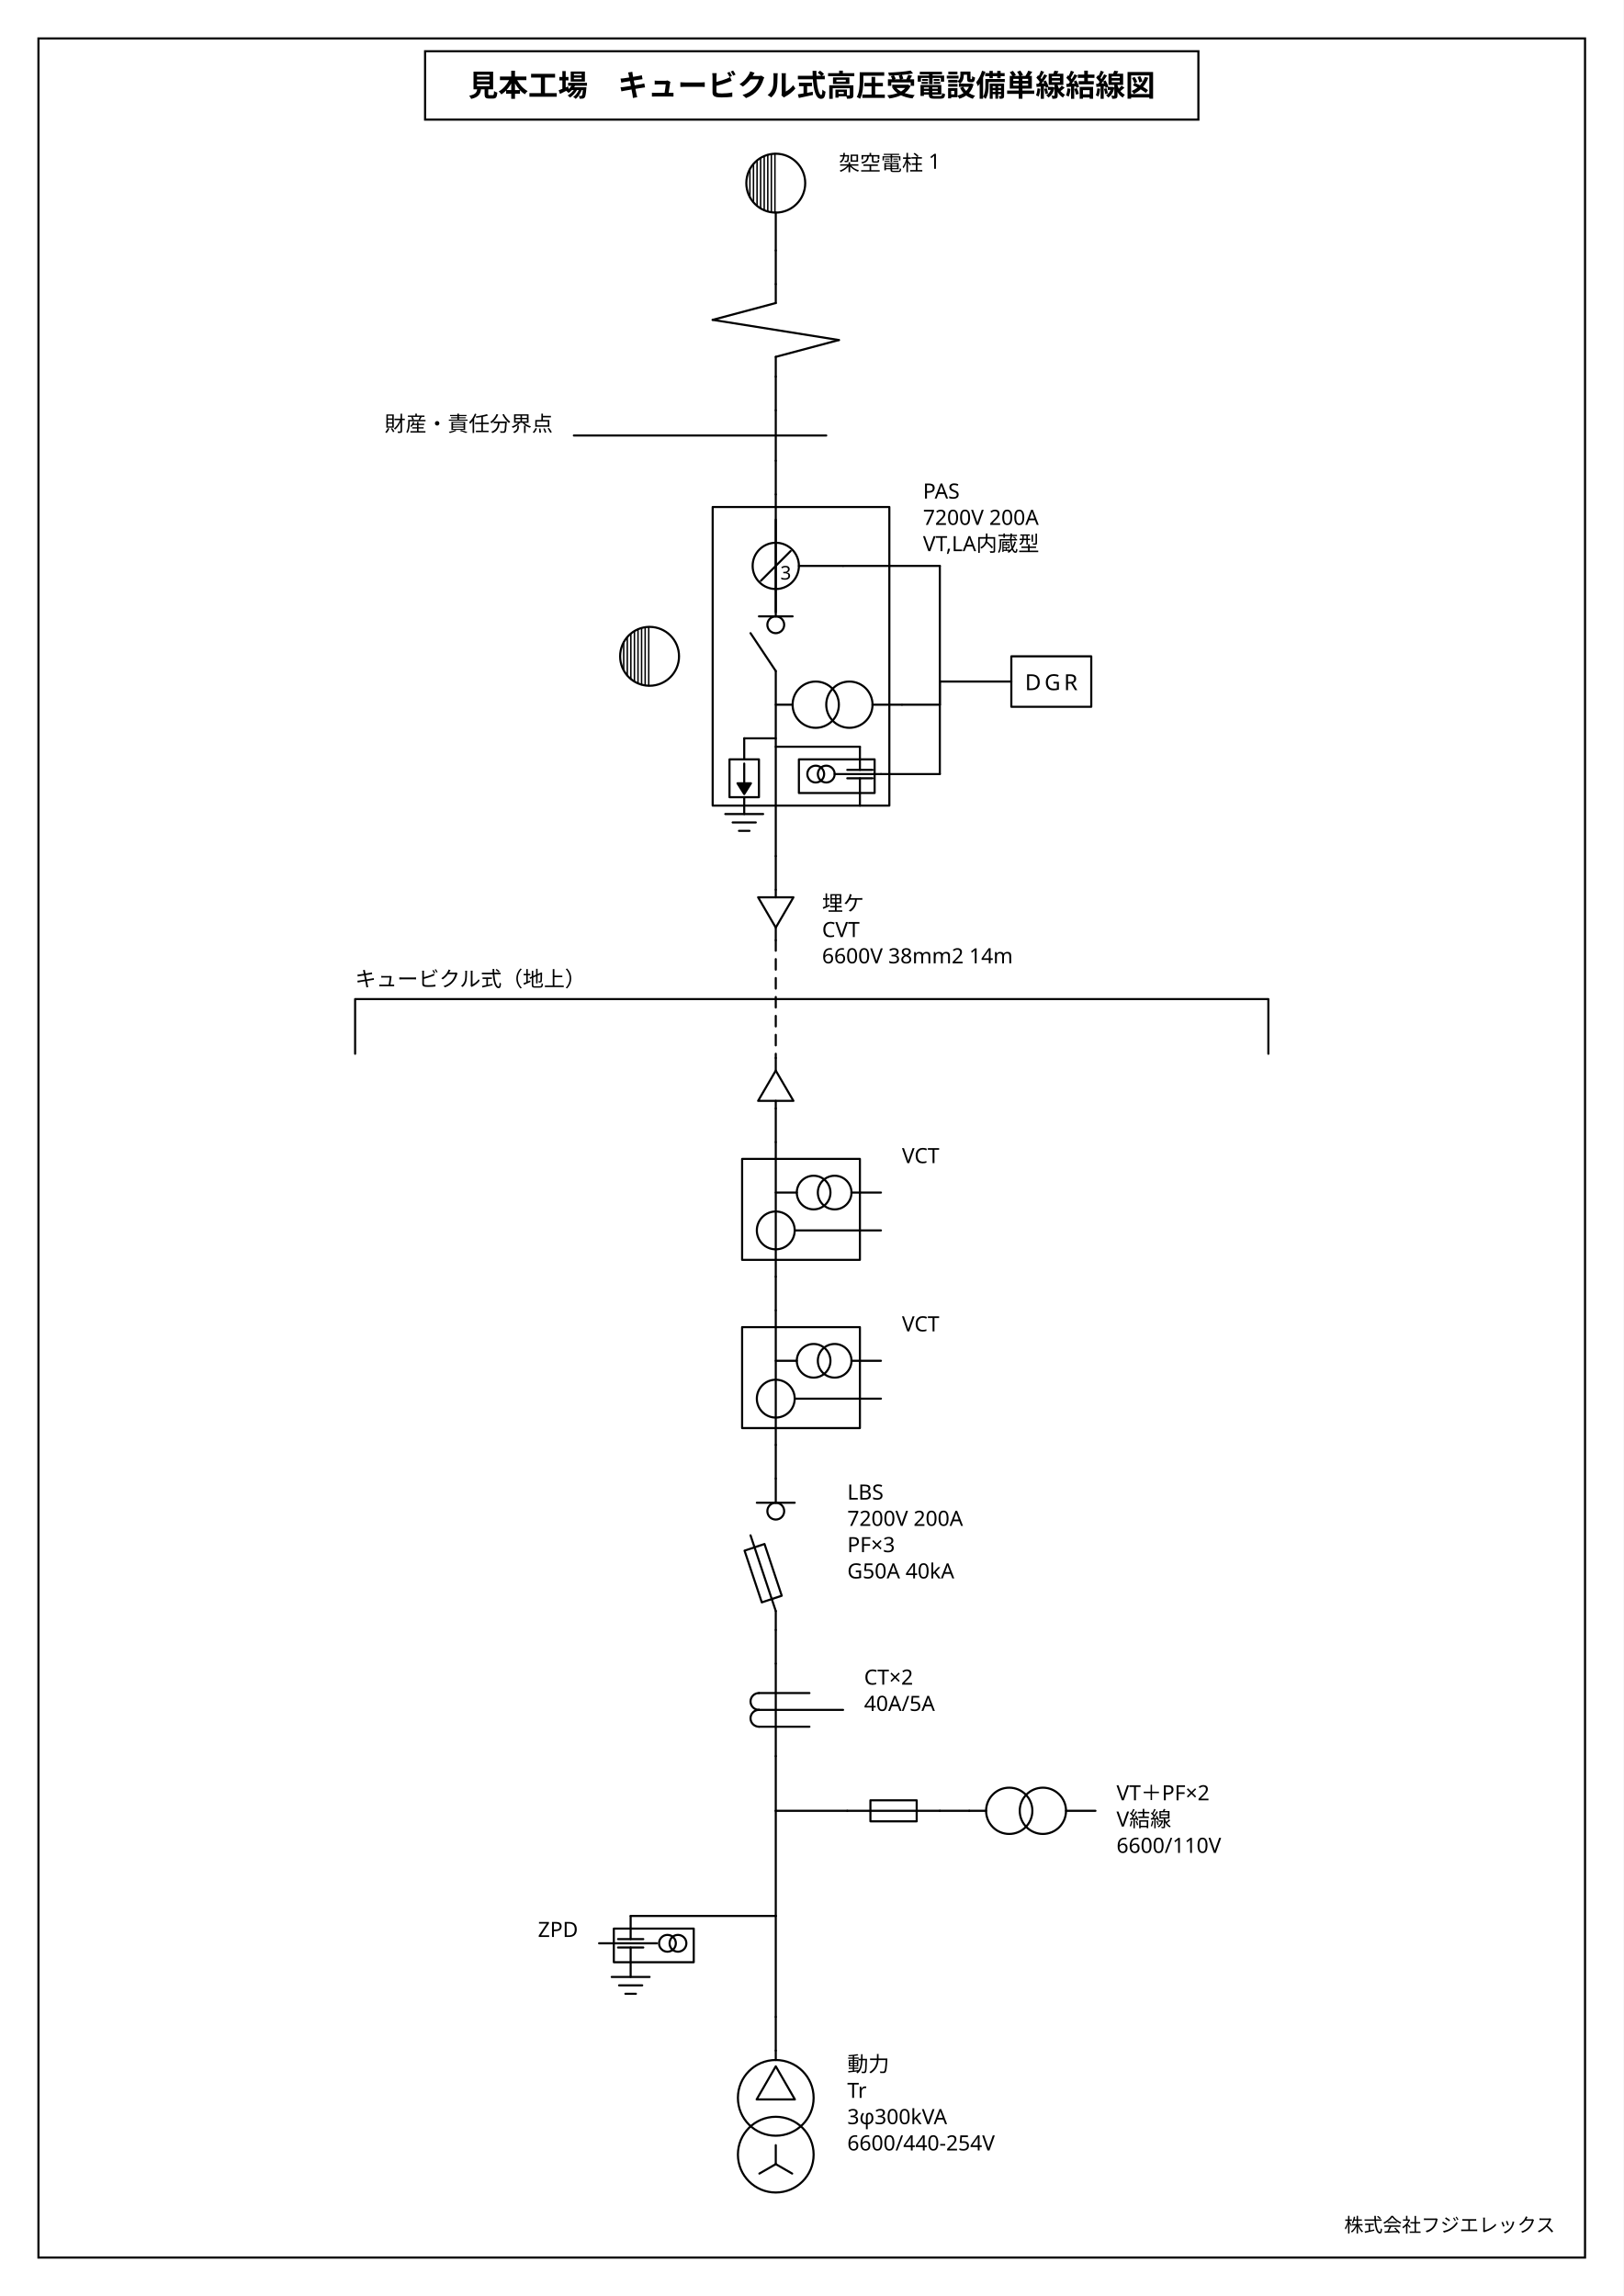
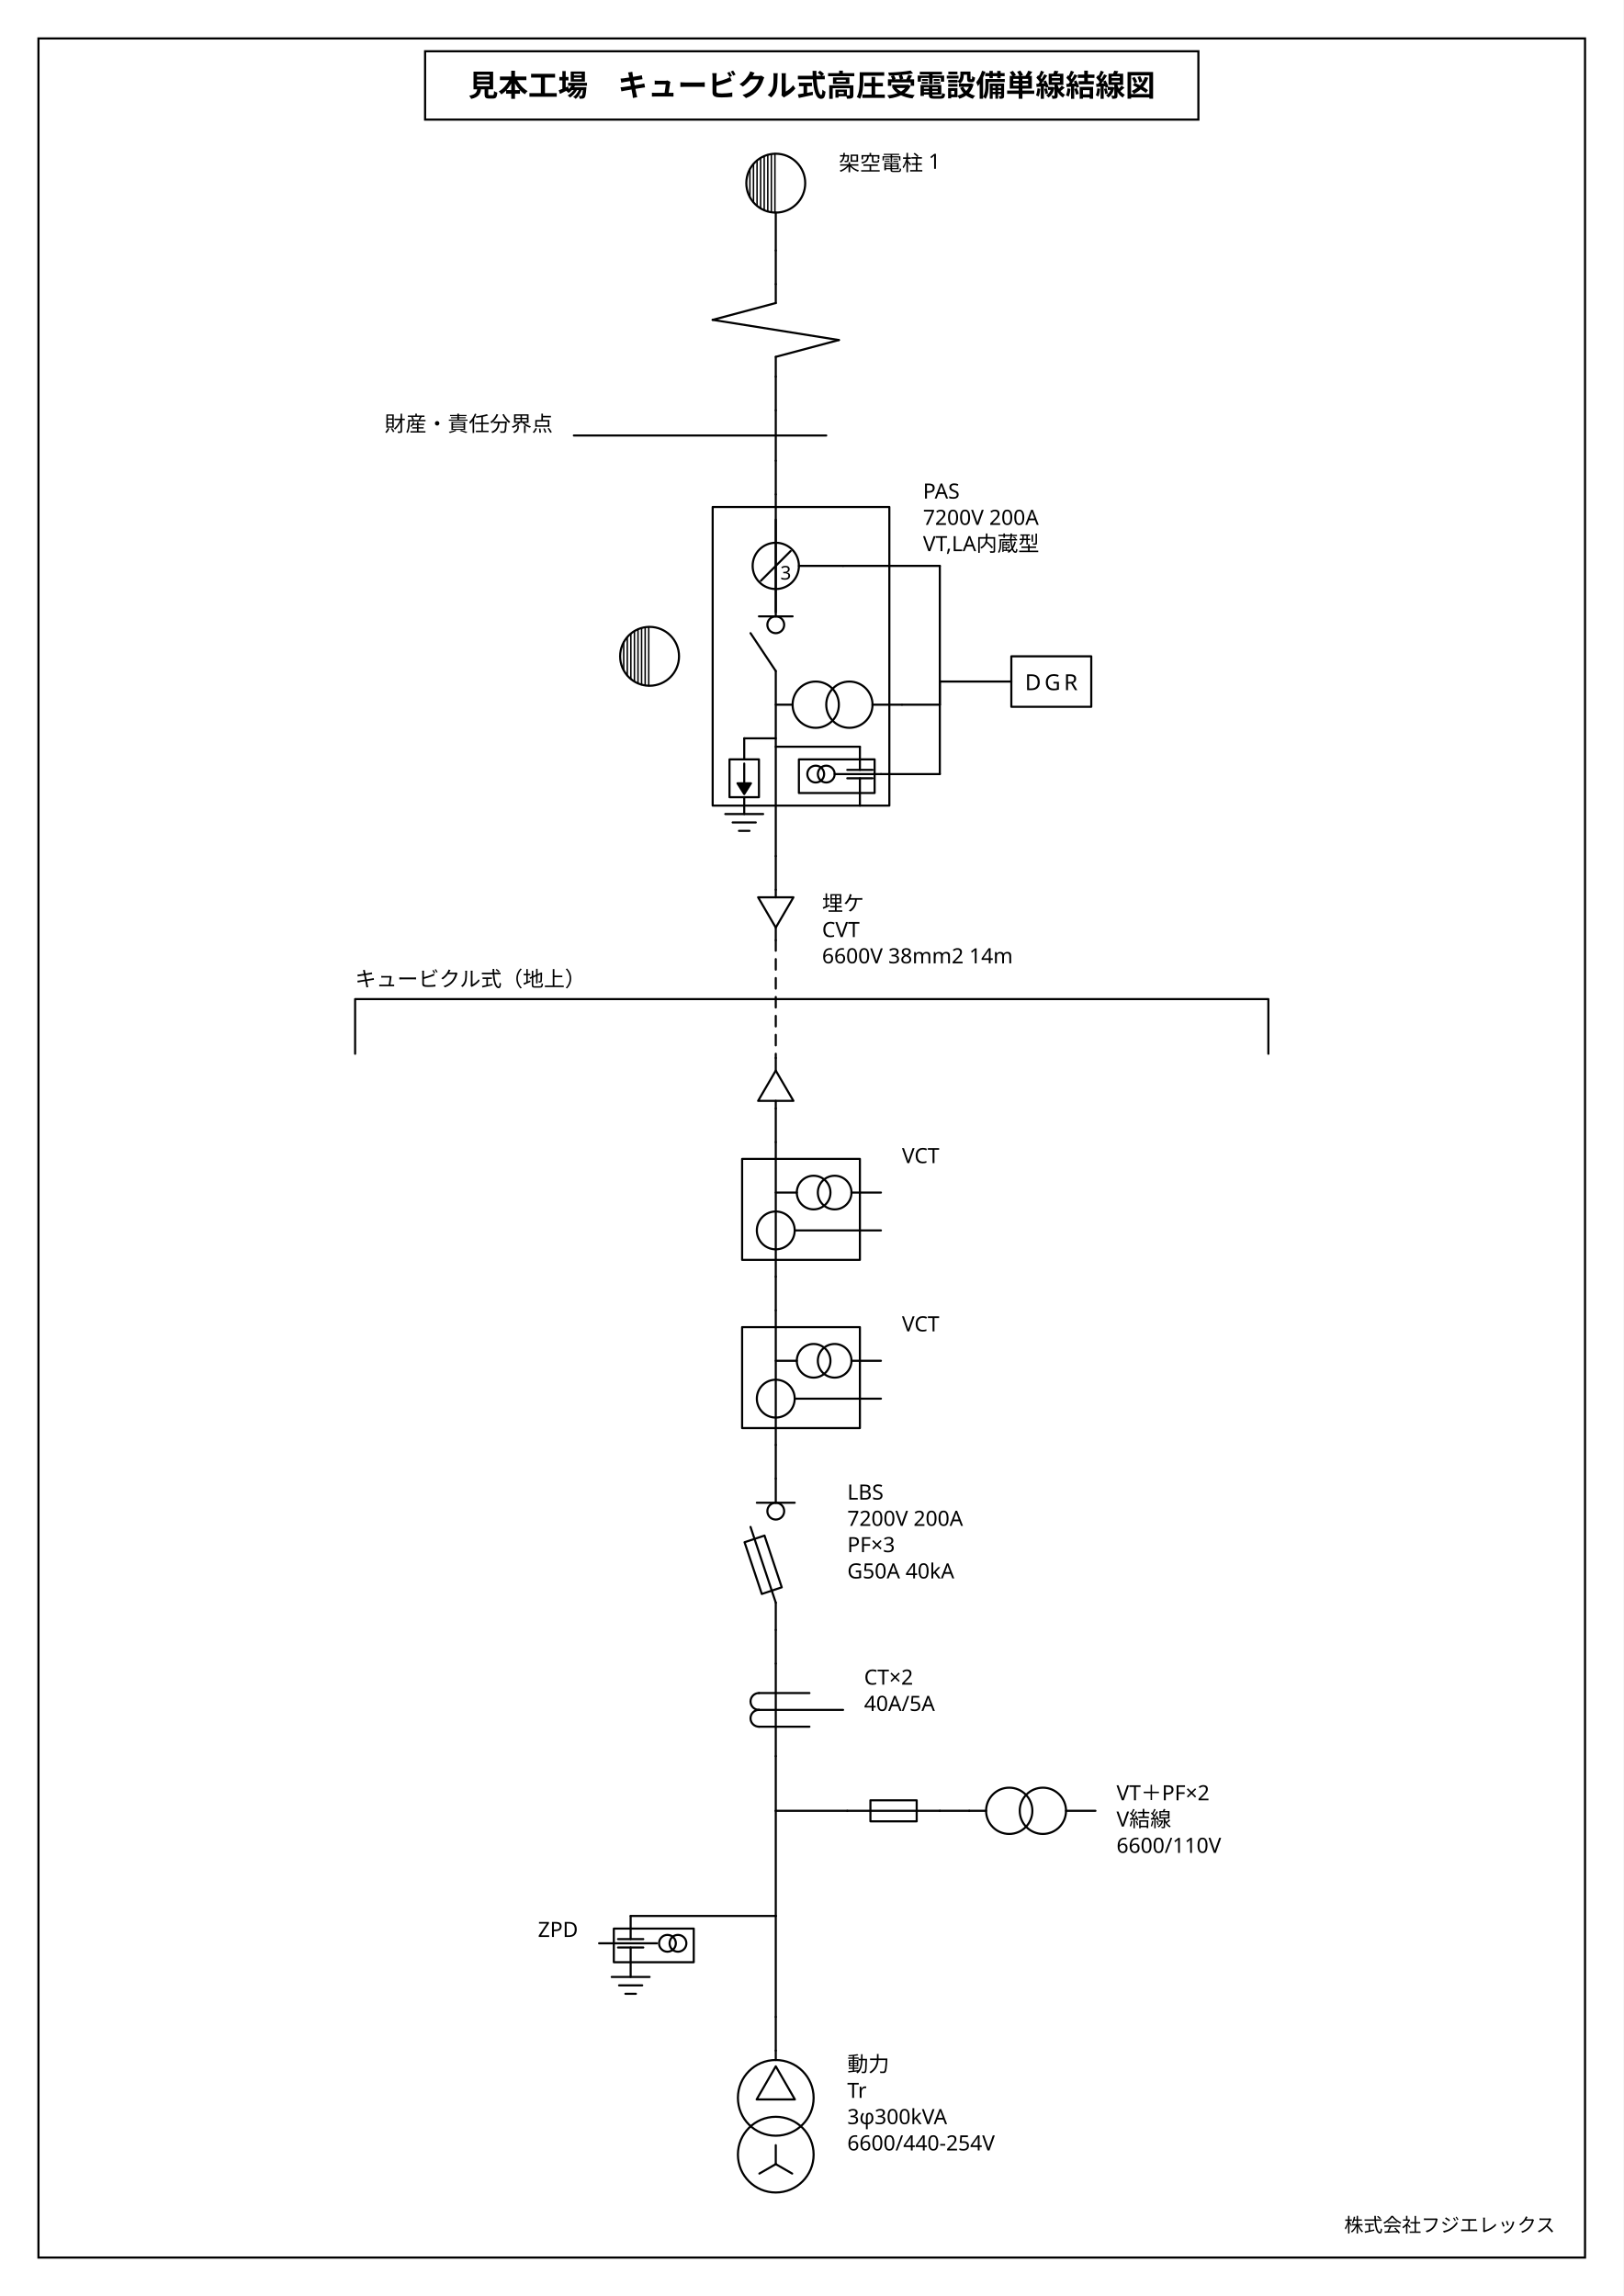
<svg xmlns="http://www.w3.org/2000/svg" viewBox="0 0 760 1075" width="760" height="1075">
  <rect x="0" y="0" width="760" height="1075" fill="#fff" />
  <g stroke="#000" fill="none">
    <rect x="18" y="18" width="724" height="1039" stroke-width="1" />
    <rect x="199" y="24" width="362" height="32" stroke-width="1" />
  </g>
  <text x="380" y="45" font-size="14" font-weight="700" text-anchor="middle" font-family="IPAGothic, 'IPAゴシック', 'Noto Sans JP', 'Hiragino Kaku Gothic ProN', 'Yu Gothic', sans-serif" fill="#000">見本工場　キュービクル式高圧受電設備単線結線図</text>
  <text x="728" y="1045" font-size="9" text-anchor="end" font-family="IPAGothic, 'IPAゴシック', 'Noto Sans JP', 'Hiragino Kaku Gothic ProN', 'Yu Gothic', sans-serif" fill="#000">株式会社フジエレックス</text>
  <g transform="translate(363.16 70) scale(0.9846)">
    <g stroke="#000" fill="none" stroke-linecap="round" stroke-linejoin="round" color="#000">
      <path d="M -200 404 L 234.2 404 M -200 404 L -200 430 M 234.2 404 L 234.2 430" fill="none" stroke-width="1" />
      <text x="-200" y="398" font-size="10" font-family="IPAGothic, 'IPAゴシック', 'Noto Sans JP', 'Hiragino Kaku Gothic ProN', 'Yu Gothic', sans-serif" fill="currentColor" stroke="none">キュービクル式（地上）</text>
      <line x1="0" y1="48" x2="0" y2="64" stroke-width="1" />
      <line x1="0" y1="108" x2="0" y2="124" stroke-width="1" />
      <line x1="0" y1="148" x2="0" y2="164" stroke-width="1" />
      <line x1="0" y1="280" x2="-15" y2="280" stroke-width="1" />
      <line x1="0" y1="284" x2="40" y2="284" stroke-width="1" />
      <line x1="32" y1="198" x2="78" y2="198" stroke-width="1" />
      <line x1="78" y1="198" x2="78" y2="253" stroke-width="1" />
      <line x1="60" y1="264" x2="78" y2="264" stroke-width="1" />
      <line x1="78" y1="264" x2="78" y2="253" stroke-width="1" />
      <line x1="50" y1="297" x2="78" y2="297" stroke-width="1" />
      <line x1="78" y1="297" x2="78" y2="253" stroke-width="1" />
      <line x1="78" y1="253" x2="112" y2="253" stroke-width="1" />
      <line x1="0" y1="336" x2="0" y2="352" stroke-width="1" />
      <line x1="0" y1="376" x2="0" y2="432" stroke-width="1" stroke-dasharray="5 4" />
      <line x1="0" y1="456" x2="0" y2="472" stroke-width="1" />
      <line x1="0" y1="536" x2="0" y2="552" stroke-width="1" />
      <line x1="0" y1="616" x2="0" y2="632" stroke-width="1" />
      <line x1="0" y1="704" x2="0" y2="720" stroke-width="1" />
      <line x1="0" y1="764" x2="0" y2="790" stroke-width="1" />
      <line x1="0" y1="790" x2="34" y2="790" stroke-width="1" />
      <line x1="78" y1="790" x2="92" y2="790" stroke-width="1" />
      <line x1="0" y1="790" x2="0" y2="840" stroke-width="1" />
      <line x1="0" y1="840" x2="-69" y2="840" stroke-width="1" />
      <line x1="0" y1="840" x2="0" y2="888" stroke-width="1" />
      <line x1="0" y1="888" x2="0" y2="904" stroke-width="1" />
      <g transform="translate(-16 0)">
        <circle cx="16" cy="16" r="14" fill="none" stroke-width="1" />
        <line x1="3.7" y1="9.313" x2="3.7" y2="22.687" stroke-width="0.7" />
        <line x1="5.4" y1="6.855" x2="5.4" y2="25.145" stroke-width="0.7" />
        <line x1="7.1" y1="5.193" x2="7.1" y2="26.807" stroke-width="0.7" />
        <line x1="8.8" y1="3.993" x2="8.8" y2="28.007" stroke-width="0.7" />
        <line x1="10.5" y1="3.126" x2="10.5" y2="28.874" stroke-width="0.7" />
        <line x1="12.2" y1="2.526" x2="12.2" y2="29.474" stroke-width="0.7" />
        <line x1="13.9" y1="2.158" x2="13.9" y2="29.842" stroke-width="0.7" />
        <line x1="15.6" y1="2.006" x2="15.6" y2="29.994" stroke-width="0.7" />
        <line x1="16" y1="30" x2="16" y2="48" stroke-width="1" />
      </g>
      <text x="30" y="10" font-size="10" text-anchor="start" font-family="IPAGothic, 'IPAゴシック', 'Noto Sans JP', 'Hiragino Kaku Gothic ProN', 'Yu Gothic', sans-serif" fill="currentColor" stroke="none">
        <tspan x="30" dy="0">架空電柱 1</tspan>
      </text>
      <g transform="translate(-30 64)">
        <line x1="30" y1="0" x2="30" y2="9" stroke-width="1" />
        <line x1="30" y1="9" x2="0" y2="17" stroke-width="1" />
        <line x1="0" y1="17" x2="60" y2="26.6" stroke-width="1" />
        <line x1="60" y1="26.6" x2="30" y2="34.6" stroke-width="1" />
        <line x1="30" y1="34.6" x2="30" y2="44" stroke-width="1" />
      </g>
      <g transform="translate(-96 124)">
        <line x1="96" y1="0" x2="96" y2="24" stroke-width="1" />
        <line x1="0" y1="12" x2="120" y2="12" stroke-width="1" />
      </g>
      <text x="-106" y="134" font-size="10" text-anchor="end" font-family="IPAGothic, 'IPAゴシック', 'Noto Sans JP', 'Hiragino Kaku Gothic ProN', 'Yu Gothic', sans-serif" fill="currentColor" stroke="none">
        <tspan x="-106" dy="0">財産・責任分界点</tspan>
      </text>
      <g transform="translate(-36 164)">
        <line x1="36" y1="0" x2="36" y2="6" stroke-width="1" />
        <rect x="6" y="6" width="84" height="142" fill="none" stroke-width="1" />
        <line x1="36" y1="6" x2="36" y2="58" stroke-width="1" />
        <line x1="28" y1="58" x2="44" y2="58" stroke-width="1" />
        <circle cx="36" cy="62" r="4" fill="none" stroke-width="1" />
        <line x1="36" y1="84" x2="24" y2="66" stroke-width="1" />
        <line x1="36" y1="84" x2="36" y2="172" stroke-width="1" />
      </g>
      <text x="70" y="166" font-size="10" text-anchor="start" font-family="IPAGothic, 'IPAゴシック', 'Noto Sans JP', 'Hiragino Kaku Gothic ProN', 'Yu Gothic', sans-serif" fill="currentColor" stroke="none">
        <tspan x="70" dy="0">PAS</tspan>
        <tspan x="70" dy="12.5">7200V 200A</tspan>
        <tspan x="70" dy="12.5">VT,LA内蔵型</tspan>
      </text>
      <g transform="translate(-76 225)">
        <circle cx="16" cy="16" r="14" fill="none" stroke-width="1" />
        <line x1="3.7" y1="9.313" x2="3.7" y2="22.687" stroke-width="0.7" />
        <line x1="5.4" y1="6.855" x2="5.4" y2="25.145" stroke-width="0.7" />
        <line x1="7.1" y1="5.193" x2="7.1" y2="26.807" stroke-width="0.7" />
        <line x1="8.8" y1="3.993" x2="8.8" y2="28.007" stroke-width="0.7" />
        <line x1="10.5" y1="3.126" x2="10.5" y2="28.874" stroke-width="0.7" />
        <line x1="12.2" y1="2.526" x2="12.2" y2="29.474" stroke-width="0.7" />
        <line x1="13.9" y1="2.158" x2="13.9" y2="29.842" stroke-width="0.7" />
        <line x1="15.6" y1="2.006" x2="15.6" y2="29.994" stroke-width="0.7" />
      </g>
      <g transform="translate(-20 176)">
        <line x1="20" y1="0" x2="20" y2="44" stroke-width="1" />
        <circle cx="20" cy="22" r="11" fill="none" stroke-width="1" />
        <line x1="12.929" y1="29.071" x2="27.071" y2="14.929" stroke-width="1" />
        <text x="24.75" y="25" font-size="9" text-anchor="middle" dominant-baseline="central" font-family="IPAGothic, 'IPAゴシック', 'Noto Sans JP', 'Hiragino Kaku Gothic ProN', 'Yu Gothic', sans-serif" fill="currentColor" stroke="none">3</text>
        <line x1="31" y1="22" x2="52" y2="22" stroke-width="1" />
      </g>
      <g transform="translate(0 249)">
        <line x1="0" y1="15" x2="8" y2="15" stroke-width="1" />
        <circle cx="19" cy="15" r="11" fill="none" stroke-width="1" />
        <circle cx="35" cy="15" r="11" fill="none" stroke-width="1" />
        <line x1="46" y1="15" x2="60" y2="15" stroke-width="1" />
      </g>
      <g transform="translate(-35 280)">
        <line x1="20" y1="0" x2="20" y2="10" stroke-width="1" />
        <rect x="13" y="10" width="14" height="18" fill="none" stroke-width="1" />
        <line x1="20" y1="12" x2="20" y2="23" stroke-width="1" />
        <polygon points="16.8,21.38 20,26.5 23.2,21.38" fill="currentColor" stroke-width="1" />
        <line x1="20" y1="28" x2="20" y2="36" stroke-width="1" />
        <line x1="11" y1="36" x2="29" y2="36" stroke-width="1" />
        <line x1="14.5" y1="40" x2="25.5" y2="40" stroke-width="1" />
        <line x1="17.5" y1="44" x2="22.5" y2="44" stroke-width="1" />
      </g>
      <g transform="translate(10 284)">
        <line x1="30" y1="0" x2="30" y2="11" stroke-width="1" />
        <rect x="1" y="6" width="36" height="16" fill="none" stroke-width="1" />
        <line x1="24" y1="11" x2="36" y2="11" stroke-width="1" />
        <line x1="24" y1="15" x2="36" y2="15" stroke-width="1" />
        <line x1="30" y1="15" x2="30" y2="28" stroke-width="1" />
        <line x1="18" y1="13" x2="40" y2="13" stroke-width="1" />
        <circle cx="9" cy="13" r="4" fill="none" stroke-width="1" />
        <circle cx="14" cy="13" r="4" fill="none" stroke-width="1" />
      </g>
      <g transform="translate(112 241)">
        <rect x="0" y="0" width="38" height="24" fill="none" stroke-width="1" />
        <text x="19" y="12" font-size="10.5" text-anchor="middle" dominant-baseline="central" font-family="IPAGothic, 'IPAゴシック', 'Noto Sans JP', 'Hiragino Kaku Gothic ProN', 'Yu Gothic', sans-serif" letter-spacing="1.6" fill="currentColor" stroke="none">DGR</text>
      </g>
      <g transform="translate(-12 352)">
        <line x1="12" y1="0" x2="12" y2="3.6" stroke-width="1" />
        <polygon points="3.6,3.6 20.4,3.6 12,18" fill="none" stroke-width="1" />
        <line x1="12" y1="18" x2="12" y2="24" stroke-width="1" />
      </g>
      <text x="22" y="362" font-size="10" text-anchor="start" font-family="IPAGothic, 'IPAゴシック', 'Noto Sans JP', 'Hiragino Kaku Gothic ProN', 'Yu Gothic', sans-serif" fill="currentColor" stroke="none">
        <tspan x="22" dy="0">埋ケ</tspan>
        <tspan x="22" dy="12.5">CVT</tspan>
        <tspan x="22" dy="12.5">6600V 38mm2 14m</tspan>
      </text>
      <g transform="translate(-12 432) rotate(180 12 12)">
        <line x1="12" y1="0" x2="12" y2="3.6" stroke-width="1" />
        <polygon points="3.6,3.6 20.4,3.6 12,18" fill="none" stroke-width="1" />
        <line x1="12" y1="18" x2="12" y2="24" stroke-width="1" />
      </g>
      <g transform="translate(-22 472)">
        <line x1="22" y1="0" x2="22" y2="64" stroke-width="1" />
        <rect x="6" y="8" width="56" height="48" fill="none" stroke-width="1" />
        <line x1="22" y1="24" x2="32" y2="24" stroke-width="1" />
        <circle cx="40" cy="24" r="8" fill="none" stroke-width="1" />
        <circle cx="50" cy="24" r="8" fill="none" stroke-width="1" />
        <line x1="58" y1="24" x2="72" y2="24" stroke-width="1" />
        <circle cx="22" cy="42" r="9" fill="none" stroke-width="1" />
        <line x1="31" y1="42" x2="72" y2="42" stroke-width="1" />
      </g>
      <text x="60" y="482" font-size="10" text-anchor="start" font-family="IPAGothic, 'IPAゴシック', 'Noto Sans JP', 'Hiragino Kaku Gothic ProN', 'Yu Gothic', sans-serif" fill="currentColor" stroke="none">
        <tspan x="60" dy="0">VCT</tspan>
      </text>
      <g transform="translate(-22 552)">
        <line x1="22" y1="0" x2="22" y2="64" stroke-width="1" />
        <rect x="6" y="8" width="56" height="48" fill="none" stroke-width="1" />
        <line x1="22" y1="24" x2="32" y2="24" stroke-width="1" />
        <circle cx="40" cy="24" r="8" fill="none" stroke-width="1" />
        <circle cx="50" cy="24" r="8" fill="none" stroke-width="1" />
        <line x1="58" y1="24" x2="72" y2="24" stroke-width="1" />
        <circle cx="22" cy="42" r="9" fill="none" stroke-width="1" />
        <line x1="31" y1="42" x2="72" y2="42" stroke-width="1" />
      </g>
      <text x="60" y="562" font-size="10" text-anchor="start" font-family="IPAGothic, 'IPAゴシック', 'Noto Sans JP', 'Hiragino Kaku Gothic ProN', 'Yu Gothic', sans-serif" fill="currentColor" stroke="none">
        <tspan x="60" dy="0">VCT</tspan>
      </text>
      <g transform="translate(-24 632)">
        <line x1="24" y1="0" x2="24" y2="11.5" stroke-width="1" />
        <line x1="15" y1="11.5" x2="33" y2="11.5" stroke-width="1" />
        <circle cx="24" cy="15.5" r="4" fill="none" stroke-width="1" />
-         <line x1="24" y1="63" x2="12" y2="27" stroke-width="1" />
-         <polygon points="26.843,55.719 18.643,31.119 9.157,34.281 17.357,58.881" fill="none" stroke-width="1" />
-         <line x1="24" y1="63" x2="24" y2="72" stroke-width="1" />
+         <line x1="24" y1="59" x2="12" y2="23" stroke-width="1" />
+         <polygon points="26.843,51.719 18.643,27.119 9.157,30.281 17.357,54.881" fill="none" stroke-width="1" />
+         <line x1="24" y1="59" x2="24" y2="72" stroke-width="1" />
      </g>
      <text x="34" y="642" font-size="10" text-anchor="start" font-family="IPAGothic, 'IPAゴシック', 'Noto Sans JP', 'Hiragino Kaku Gothic ProN', 'Yu Gothic', sans-serif" fill="currentColor" stroke="none">
        <tspan x="34" dy="0">LBS</tspan>
        <tspan x="34" dy="12.5">7200V 200A</tspan>
        <tspan x="34" dy="12.5">PF×3</tspan>
        <tspan x="34" dy="12.5">G50A 40kA</tspan>
      </text>
      <g transform="translate(-24 720)">
        <line x1="24" y1="0" x2="24" y2="44" stroke-width="1" />
        <line x1="16" y1="14" x2="40" y2="14" stroke-width="1" />
        <line x1="16" y1="30" x2="40" y2="30" stroke-width="1" />
        <line x1="16" y1="22" x2="56" y2="22" stroke-width="1" />
        <path d="M 16 14 A 4 4 0 0 0 16 22" fill="none" stroke-width="1" />
        <path d="M 16 22 A 4 4 0 0 0 16 30" fill="none" stroke-width="1" />
      </g>
      <text x="42" y="730" font-size="10" text-anchor="start" font-family="IPAGothic, 'IPAゴシック', 'Noto Sans JP', 'Hiragino Kaku Gothic ProN', 'Yu Gothic', sans-serif" fill="currentColor" stroke="none">
        <tspan x="42" dy="0">CT×2</tspan>
        <tspan x="42" dy="12.5">40A/5A</tspan>
      </text>
      <g transform="translate(36 768) rotate(-90 20 22)">
        <line x1="20" y1="0" x2="20" y2="44" stroke-width="1" />
        <rect x="15" y="11" width="10" height="22" fill="none" stroke-width="1" />
      </g>
      <g transform="translate(92 775)">
        <line x1="0" y1="15" x2="8" y2="15" stroke-width="1" />
        <circle cx="19" cy="15" r="11" fill="none" stroke-width="1" />
        <circle cx="35" cy="15" r="11" fill="none" stroke-width="1" />
        <line x1="46" y1="15" x2="60" y2="15" stroke-width="1" />
      </g>
      <text x="162" y="785" font-size="10" text-anchor="start" font-family="IPAGothic, 'IPAゴシック', 'Noto Sans JP', 'Hiragino Kaku Gothic ProN', 'Yu Gothic', sans-serif" fill="currentColor" stroke="none">
        <tspan x="162" dy="0">VT＋PF×2</tspan>
        <tspan x="162" dy="12.5">V結線</tspan>
        <tspan x="162" dy="12.5">6600/110V</tspan>
      </text>
      <g transform="translate(-84 840)">
        <line x1="15" y1="0" x2="15" y2="11" stroke-width="1" />
        <rect x="7" y="6" width="38" height="16" fill="none" stroke-width="1" />
        <line x1="9" y1="11" x2="21" y2="11" stroke-width="1" />
        <line x1="9" y1="15" x2="21" y2="15" stroke-width="1" />
        <line x1="15" y1="15" x2="15" y2="29" stroke-width="1" />
        <line x1="6" y1="29" x2="24" y2="29" stroke-width="1" />
        <line x1="9.5" y1="33" x2="20.5" y2="33" stroke-width="1" />
        <line x1="12.5" y1="37" x2="17.5" y2="37" stroke-width="1" />
        <line x1="0" y1="13" x2="27.5" y2="13" stroke-width="1" />
        <circle cx="32.5" cy="13" r="4" fill="none" stroke-width="1" />
        <circle cx="37.5" cy="13" r="4" fill="none" stroke-width="1" />
      </g>
      <text x="-94" y="850" font-size="10" text-anchor="end" font-family="IPAGothic, 'IPAゴシック', 'Noto Sans JP', 'Hiragino Kaku Gothic ProN', 'Yu Gothic', sans-serif" fill="currentColor" stroke="none">
        <tspan x="-94" dy="0">ZPD</tspan>
      </text>
      <g transform="translate(-24 904)">
        <line x1="24" y1="0" x2="24" y2="4.5" stroke-width="1" />
        <circle cx="24" cy="22.5" r="18" fill="none" stroke-width="1" />
        <circle cx="24" cy="49.5" r="18" fill="none" stroke-width="1" />
        <polygon points="24,7.5 33.093,23.25 14.907,23.25" fill="none" stroke-width="1" />
        <line x1="24" y1="54" x2="24" y2="45" stroke-width="1" />
        <line x1="24" y1="54" x2="31.794" y2="58.5" stroke-width="1" />
        <line x1="24" y1="54" x2="16.206" y2="58.5" stroke-width="1" />
      </g>
      <text x="34" y="914" font-size="10" text-anchor="start" font-family="IPAGothic, 'IPAゴシック', 'Noto Sans JP', 'Hiragino Kaku Gothic ProN', 'Yu Gothic', sans-serif" fill="currentColor" stroke="none">
        <tspan x="34" dy="0">動力</tspan>
        <tspan x="34" dy="12.5">Tr</tspan>
        <tspan x="34" dy="12.5">3φ300kVA</tspan>
        <tspan x="34" dy="12.5">6600/440-254V</tspan>
      </text>
    </g>
  </g>
</svg>
